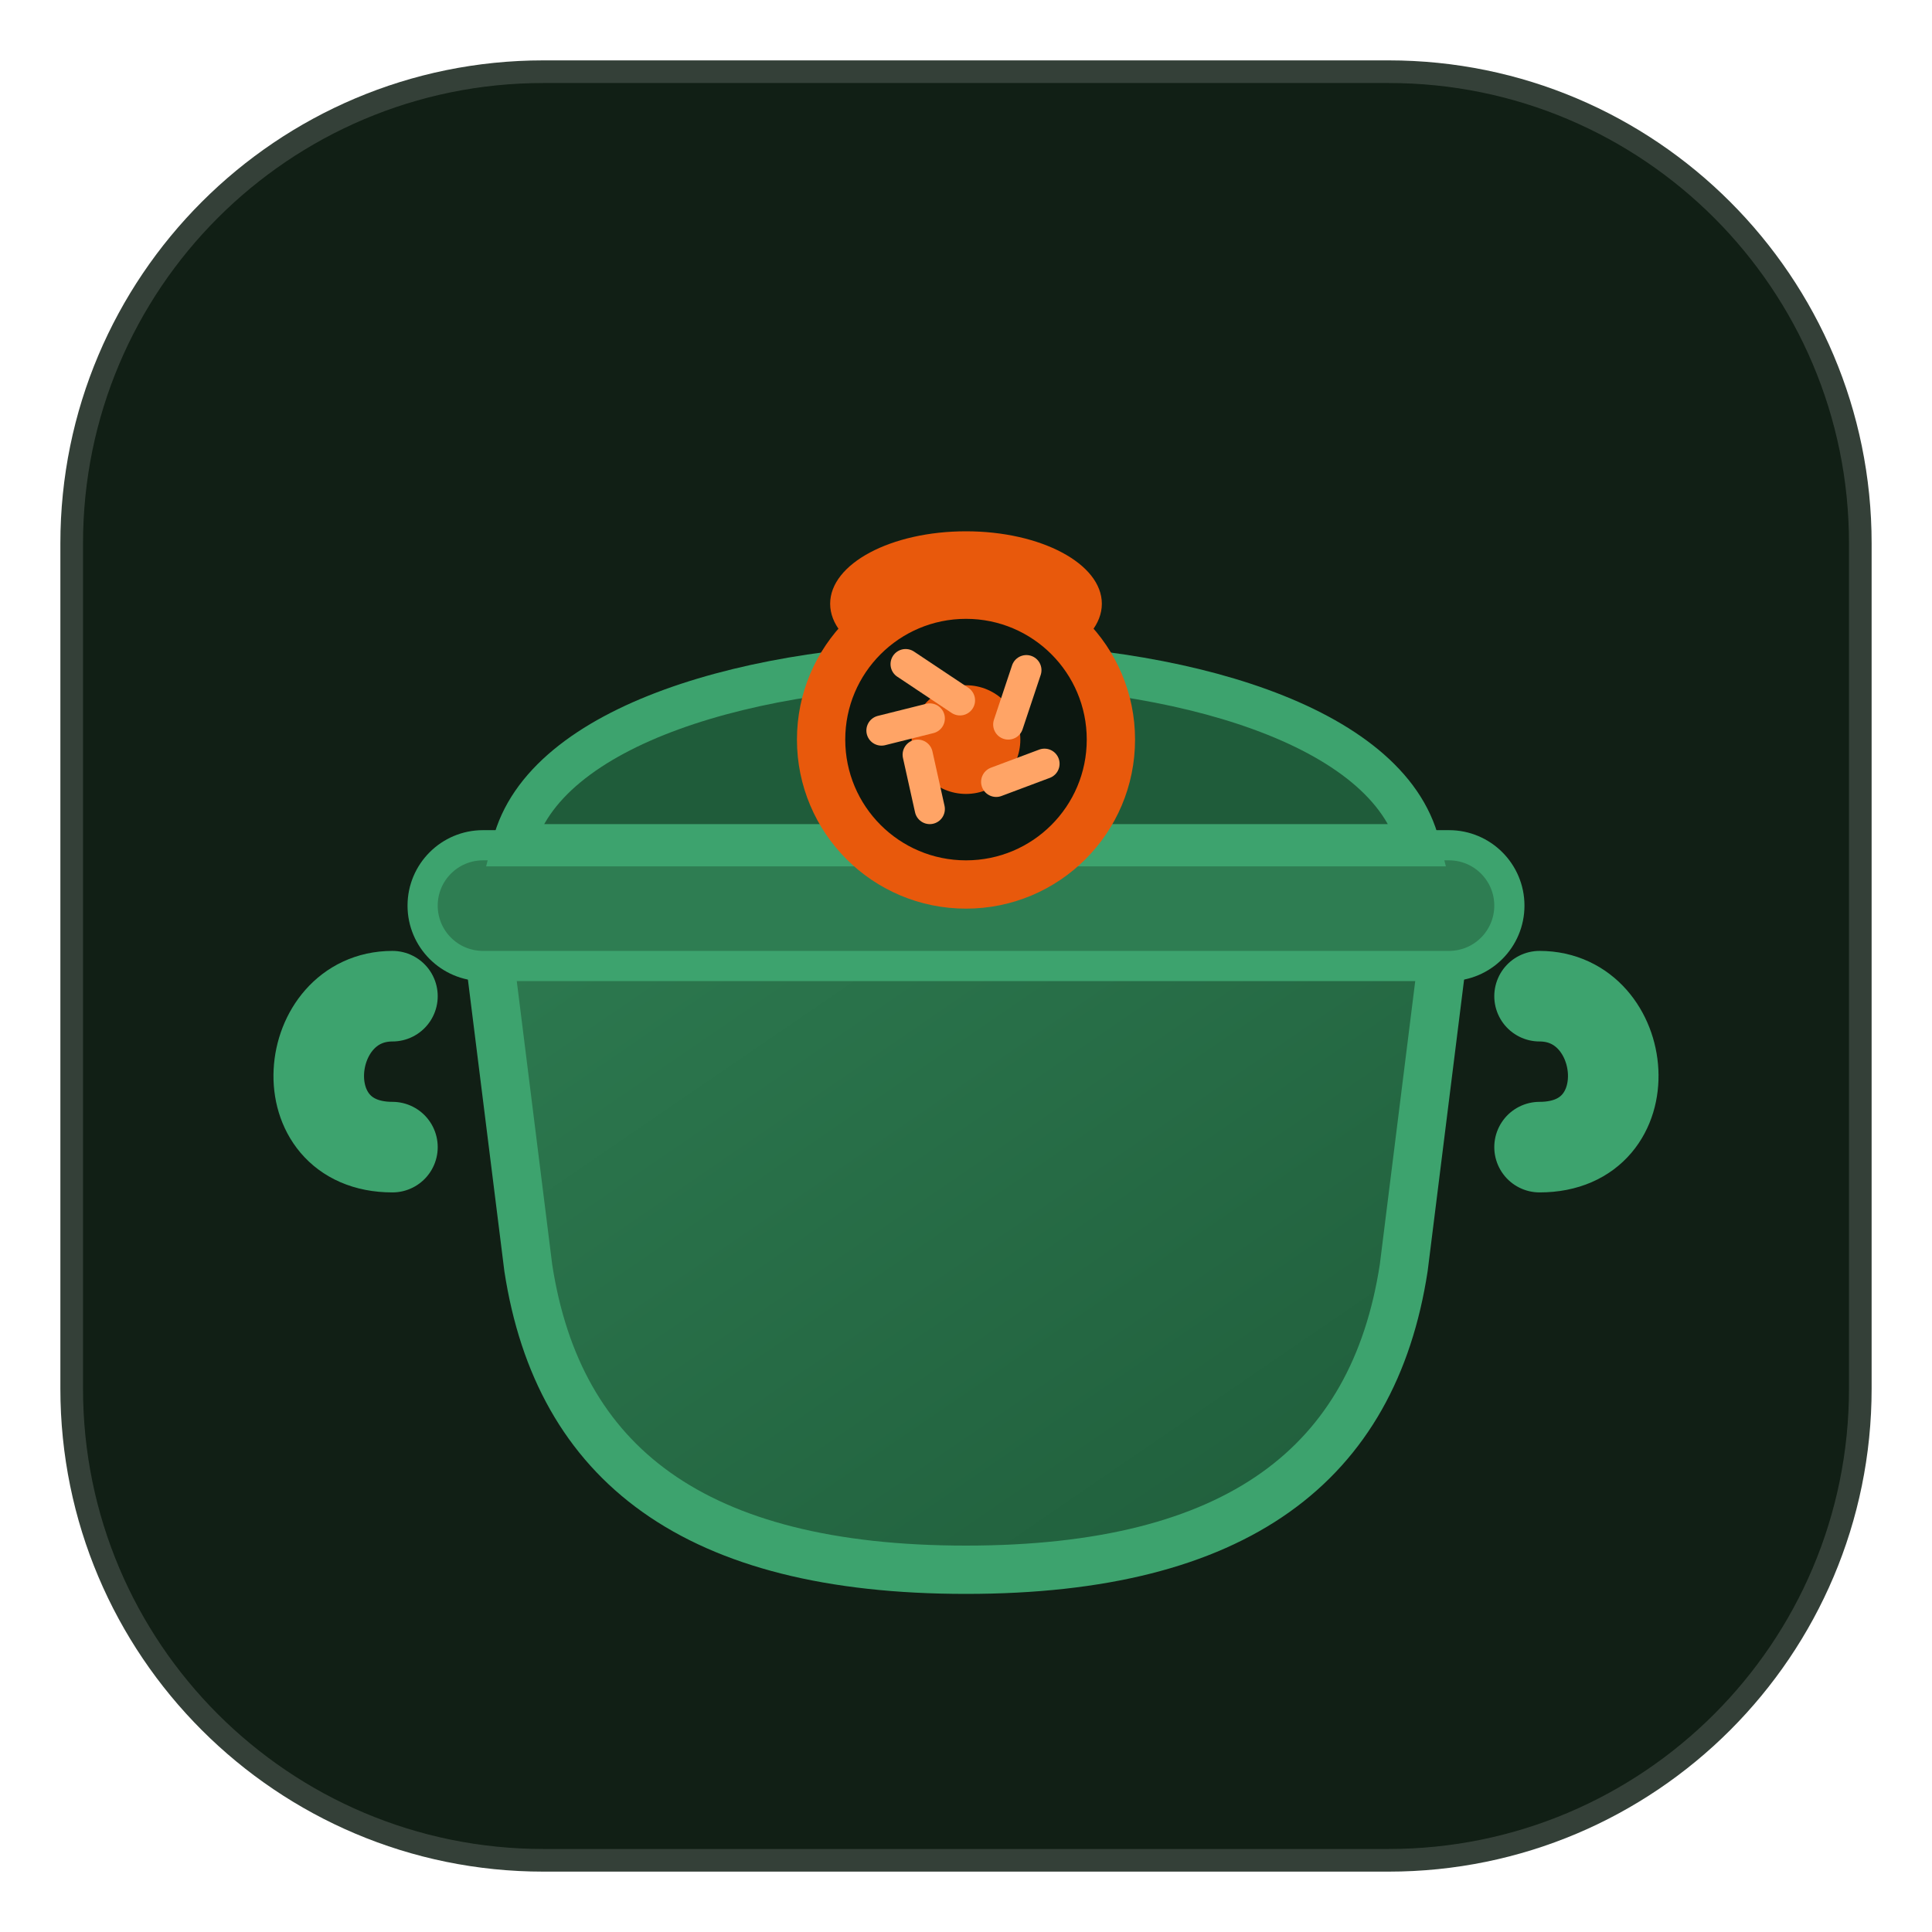
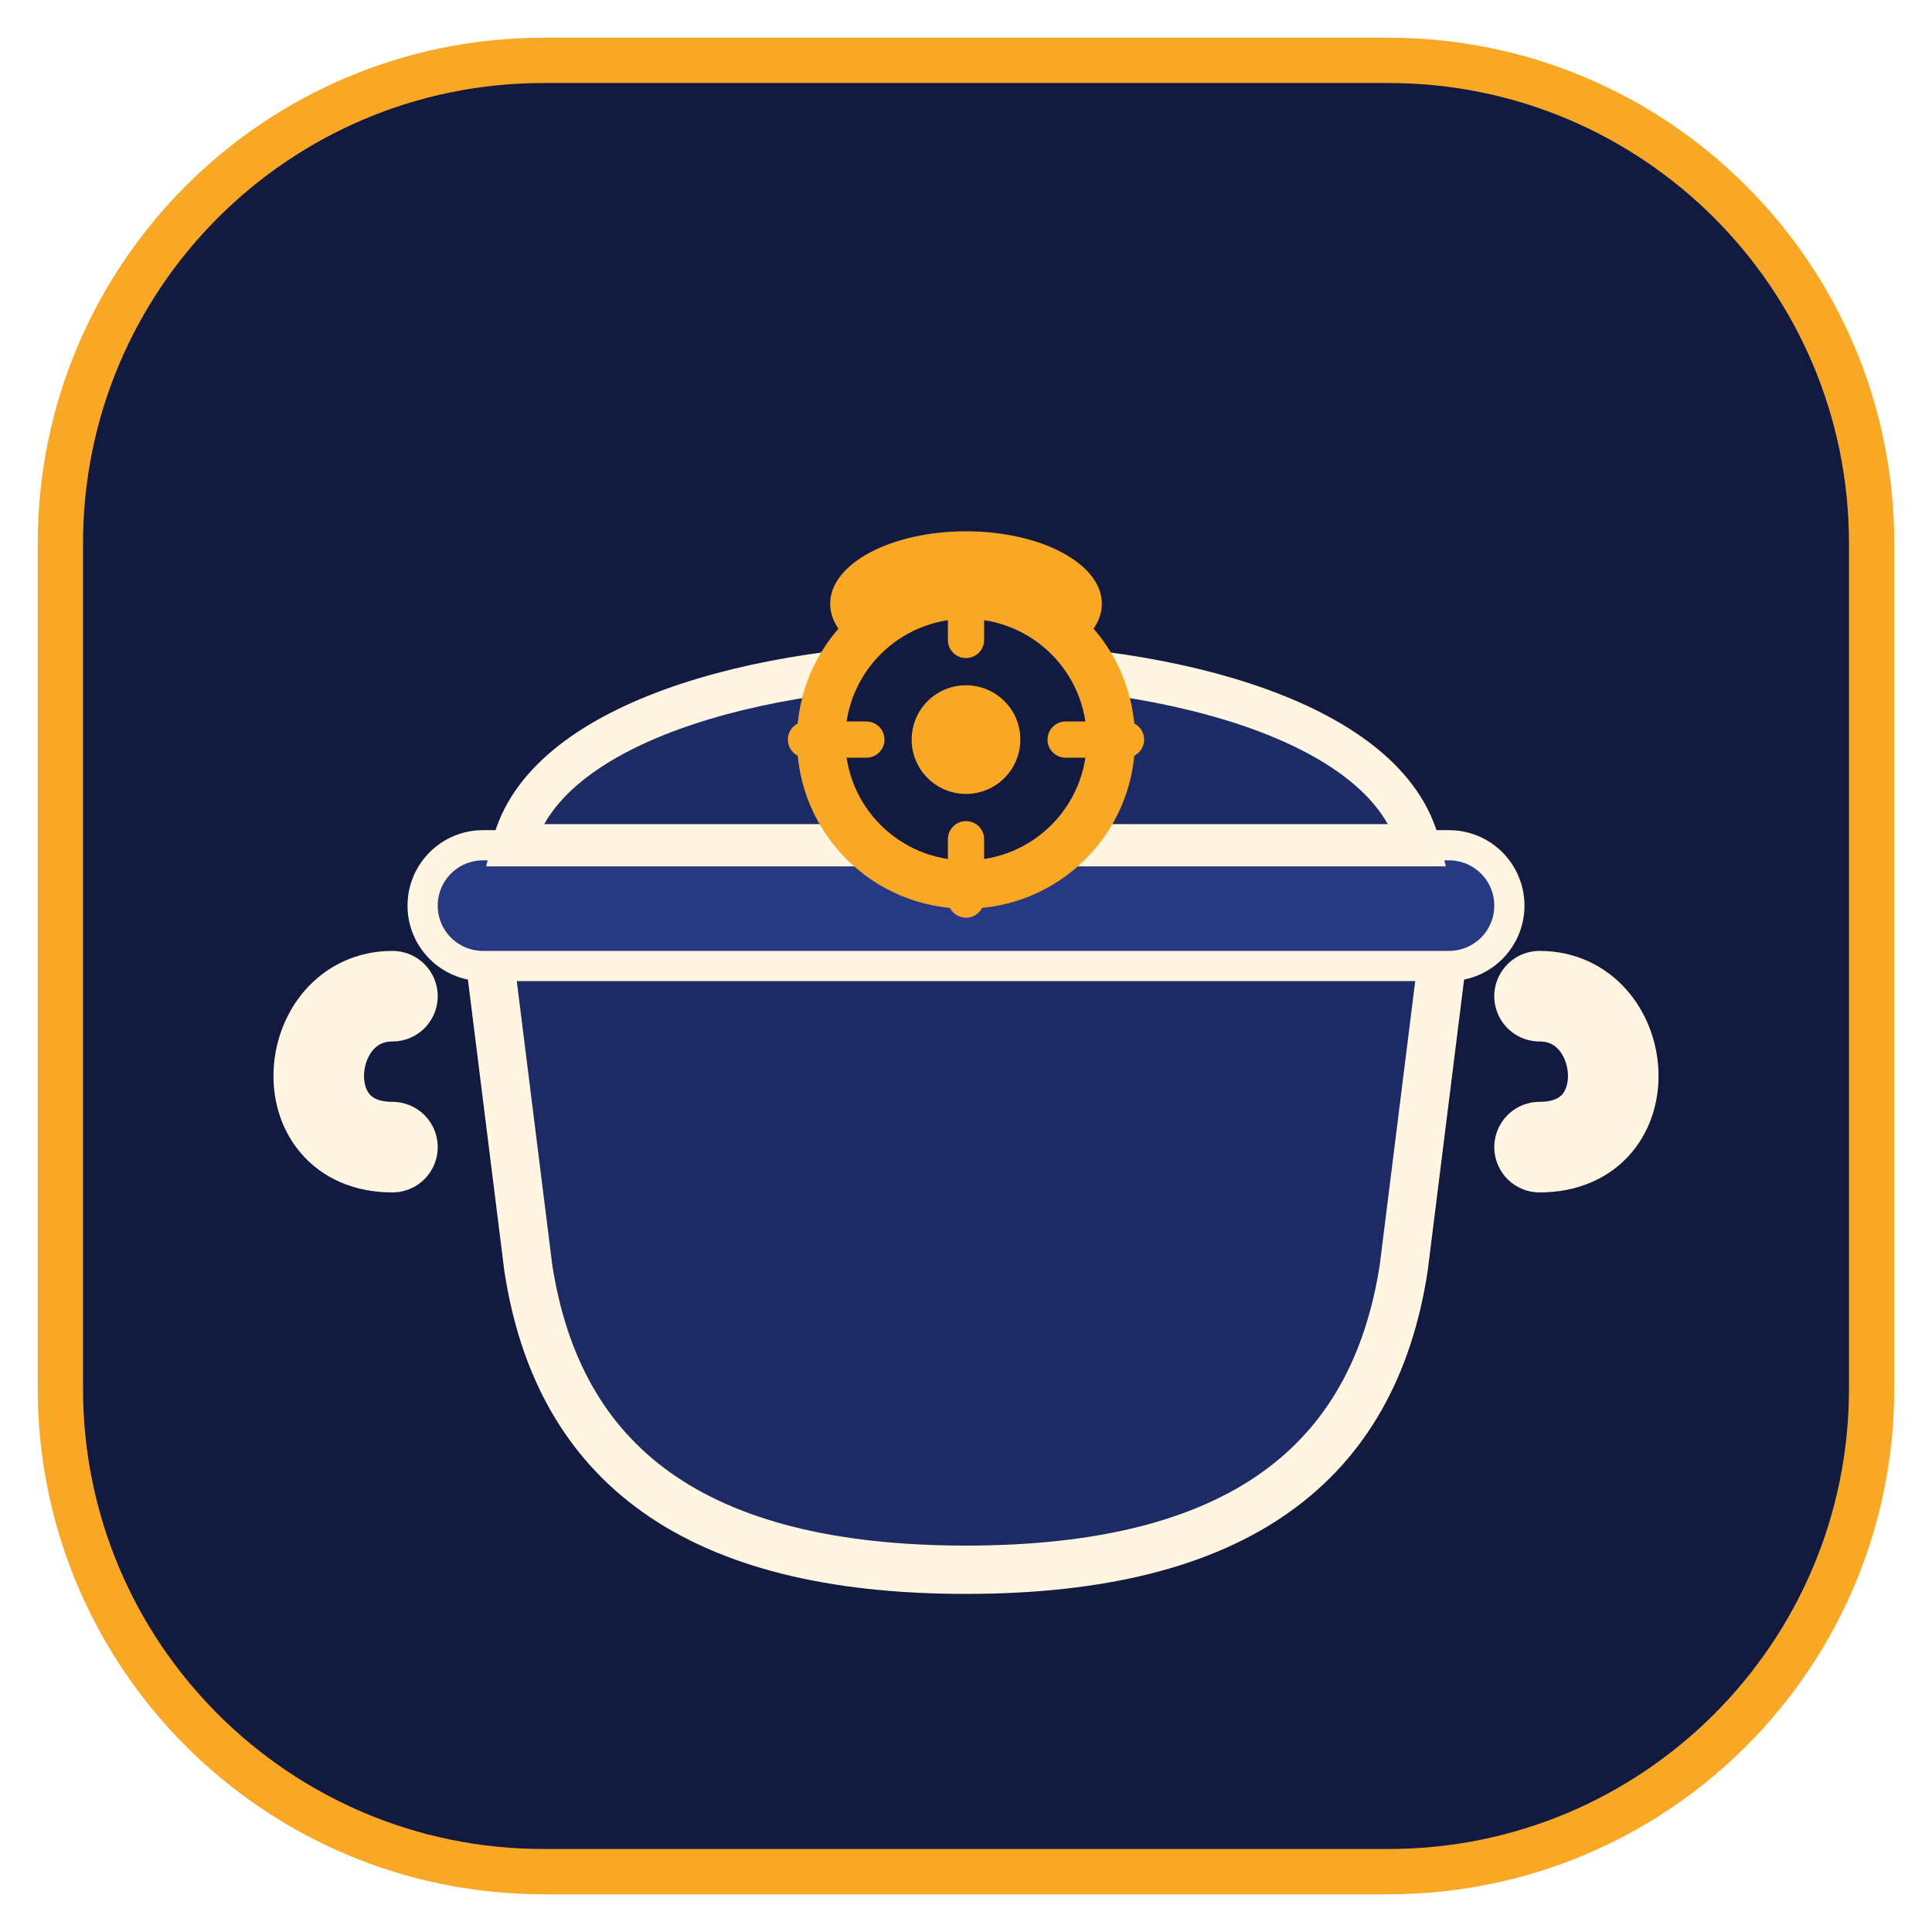
<svg xmlns="http://www.w3.org/2000/svg" viewBox="0 0 64 64" width="64" height="64" fill="none">
  <defs>
    <linearGradient id="potGradSq" x1="0%" y1="0%" x2="100%" y2="100%">
-       <stop offset="0%" stop-color="#2D7A50" />
-       <stop offset="100%" stop-color="#1F5C3A" />
+       <stop offset="0%" stop-color="#263982" />
+       <stop offset="100%" stop-color="#1D2B64" />
    </linearGradient>
  </defs>
-   <rect x="2" y="2" width="60" height="60" rx="16" fill="#111F15" stroke="rgba(255,255,255,0.15)" stroke-width="1.5" />
+   <rect x="2" y="2" width="60" height="60" rx="16" fill="#121A3F" stroke="#F9A826" stroke-width="1.5" />
  <g transform="translate(6, 6)">
-     <path d="M7 27 C4 27 3.5 32 7 32" stroke="#3DA36E" stroke-width="3" stroke-linecap="round" fill="none" />
-     <path d="M45 27 C48 27 48.5 32 45 32" stroke="#3DA36E" stroke-width="3" stroke-linecap="round" fill="none" />
-     <path d="M10 24 L11.5 36 C12.5 42.5 17 46 26 46 C35 46 39.5 42.5 40.5 36 L42 24 Z" fill="url(#potGradSq)" stroke="#3DA36E" stroke-width="1.6" />
-     <rect x="8" y="22" width="36" height="4" rx="2" fill="#2E7D52" stroke="#3DA36E" stroke-width="1" />
-     <path d="M11 22 C13 14 39 14 41 22 Z" fill="#1F5C3A" stroke="#3DA36E" stroke-width="1.4" />
-     <ellipse cx="26" cy="14" rx="4.5" ry="2.4" fill="#E8590C" />
-     <circle cx="26" cy="18.5" r="4.8" fill="#0C1710" stroke="#E8590C" stroke-width="1.6" />
-     <circle cx="26" cy="18.5" r="1.8" fill="#E8590C" />
-     <line x1="24" y1="16" x2="25.8" y2="17.2" stroke="#FFA466" stroke-width="1" stroke-linecap="round" />
-     <line x1="28" y1="16.2" x2="27.4" y2="18" stroke="#FFA466" stroke-width="1" stroke-linecap="round" />
-     <line x1="28.6" y1="19.3" x2="27" y2="19.9" stroke="#FFA466" stroke-width="1" stroke-linecap="round" />
-     <line x1="24.8" y1="20.8" x2="24.4" y2="19" stroke="#FFA466" stroke-width="1" stroke-linecap="round" />
-     <line x1="23.2" y1="18.2" x2="24.8" y2="17.8" stroke="#FFA466" stroke-width="1" stroke-linecap="round" />
+     <path d="M7 27 C4 27 3.5 32 7 32" stroke="#FFF5E1" stroke-width="3" stroke-linecap="round" fill="none" />
+     <path d="M45 27 C48 27 48.5 32 45 32" stroke="#FFF5E1" stroke-width="3" stroke-linecap="round" fill="none" />
+     <path d="M10 24 L11.5 36 C12.5 42.5 17 46 26 46 C35 46 39.5 42.5 40.5 36 L42 24 Z" fill="#1D2B64" stroke="#FFF5E1" stroke-width="1.6" />
+     <rect x="8" y="22" width="36" height="4" rx="2" fill="#263982" stroke="#FFF5E1" stroke-width="1" />
+     <path d="M11 22 C13 14 39 14 41 22 Z" fill="#1D2B64" stroke="#FFF5E1" stroke-width="1.4" />
+     <ellipse cx="26" cy="14" rx="4.5" ry="2.4" fill="#F9A826" />
+     <circle cx="26" cy="18.5" r="4.8" fill="#121A3F" stroke="#F9A826" stroke-width="1.6" />
+     <circle cx="26" cy="18.5" r="1.8" fill="#F9A826" />
+     <line x1="26" y1="13.2" x2="26" y2="15.2" stroke="#F9A826" stroke-width="1.2" stroke-linecap="round" />
+     <line x1="26" y1="21.8" x2="26" y2="23.8" stroke="#F9A826" stroke-width="1.2" stroke-linecap="round" />
+     <line x1="20.7" y1="18.5" x2="22.7" y2="18.5" stroke="#F9A826" stroke-width="1.2" stroke-linecap="round" />
+     <line x1="29.3" y1="18.5" x2="31.3" y2="18.5" stroke="#F9A826" stroke-width="1.2" stroke-linecap="round" />
  </g>
</svg>
